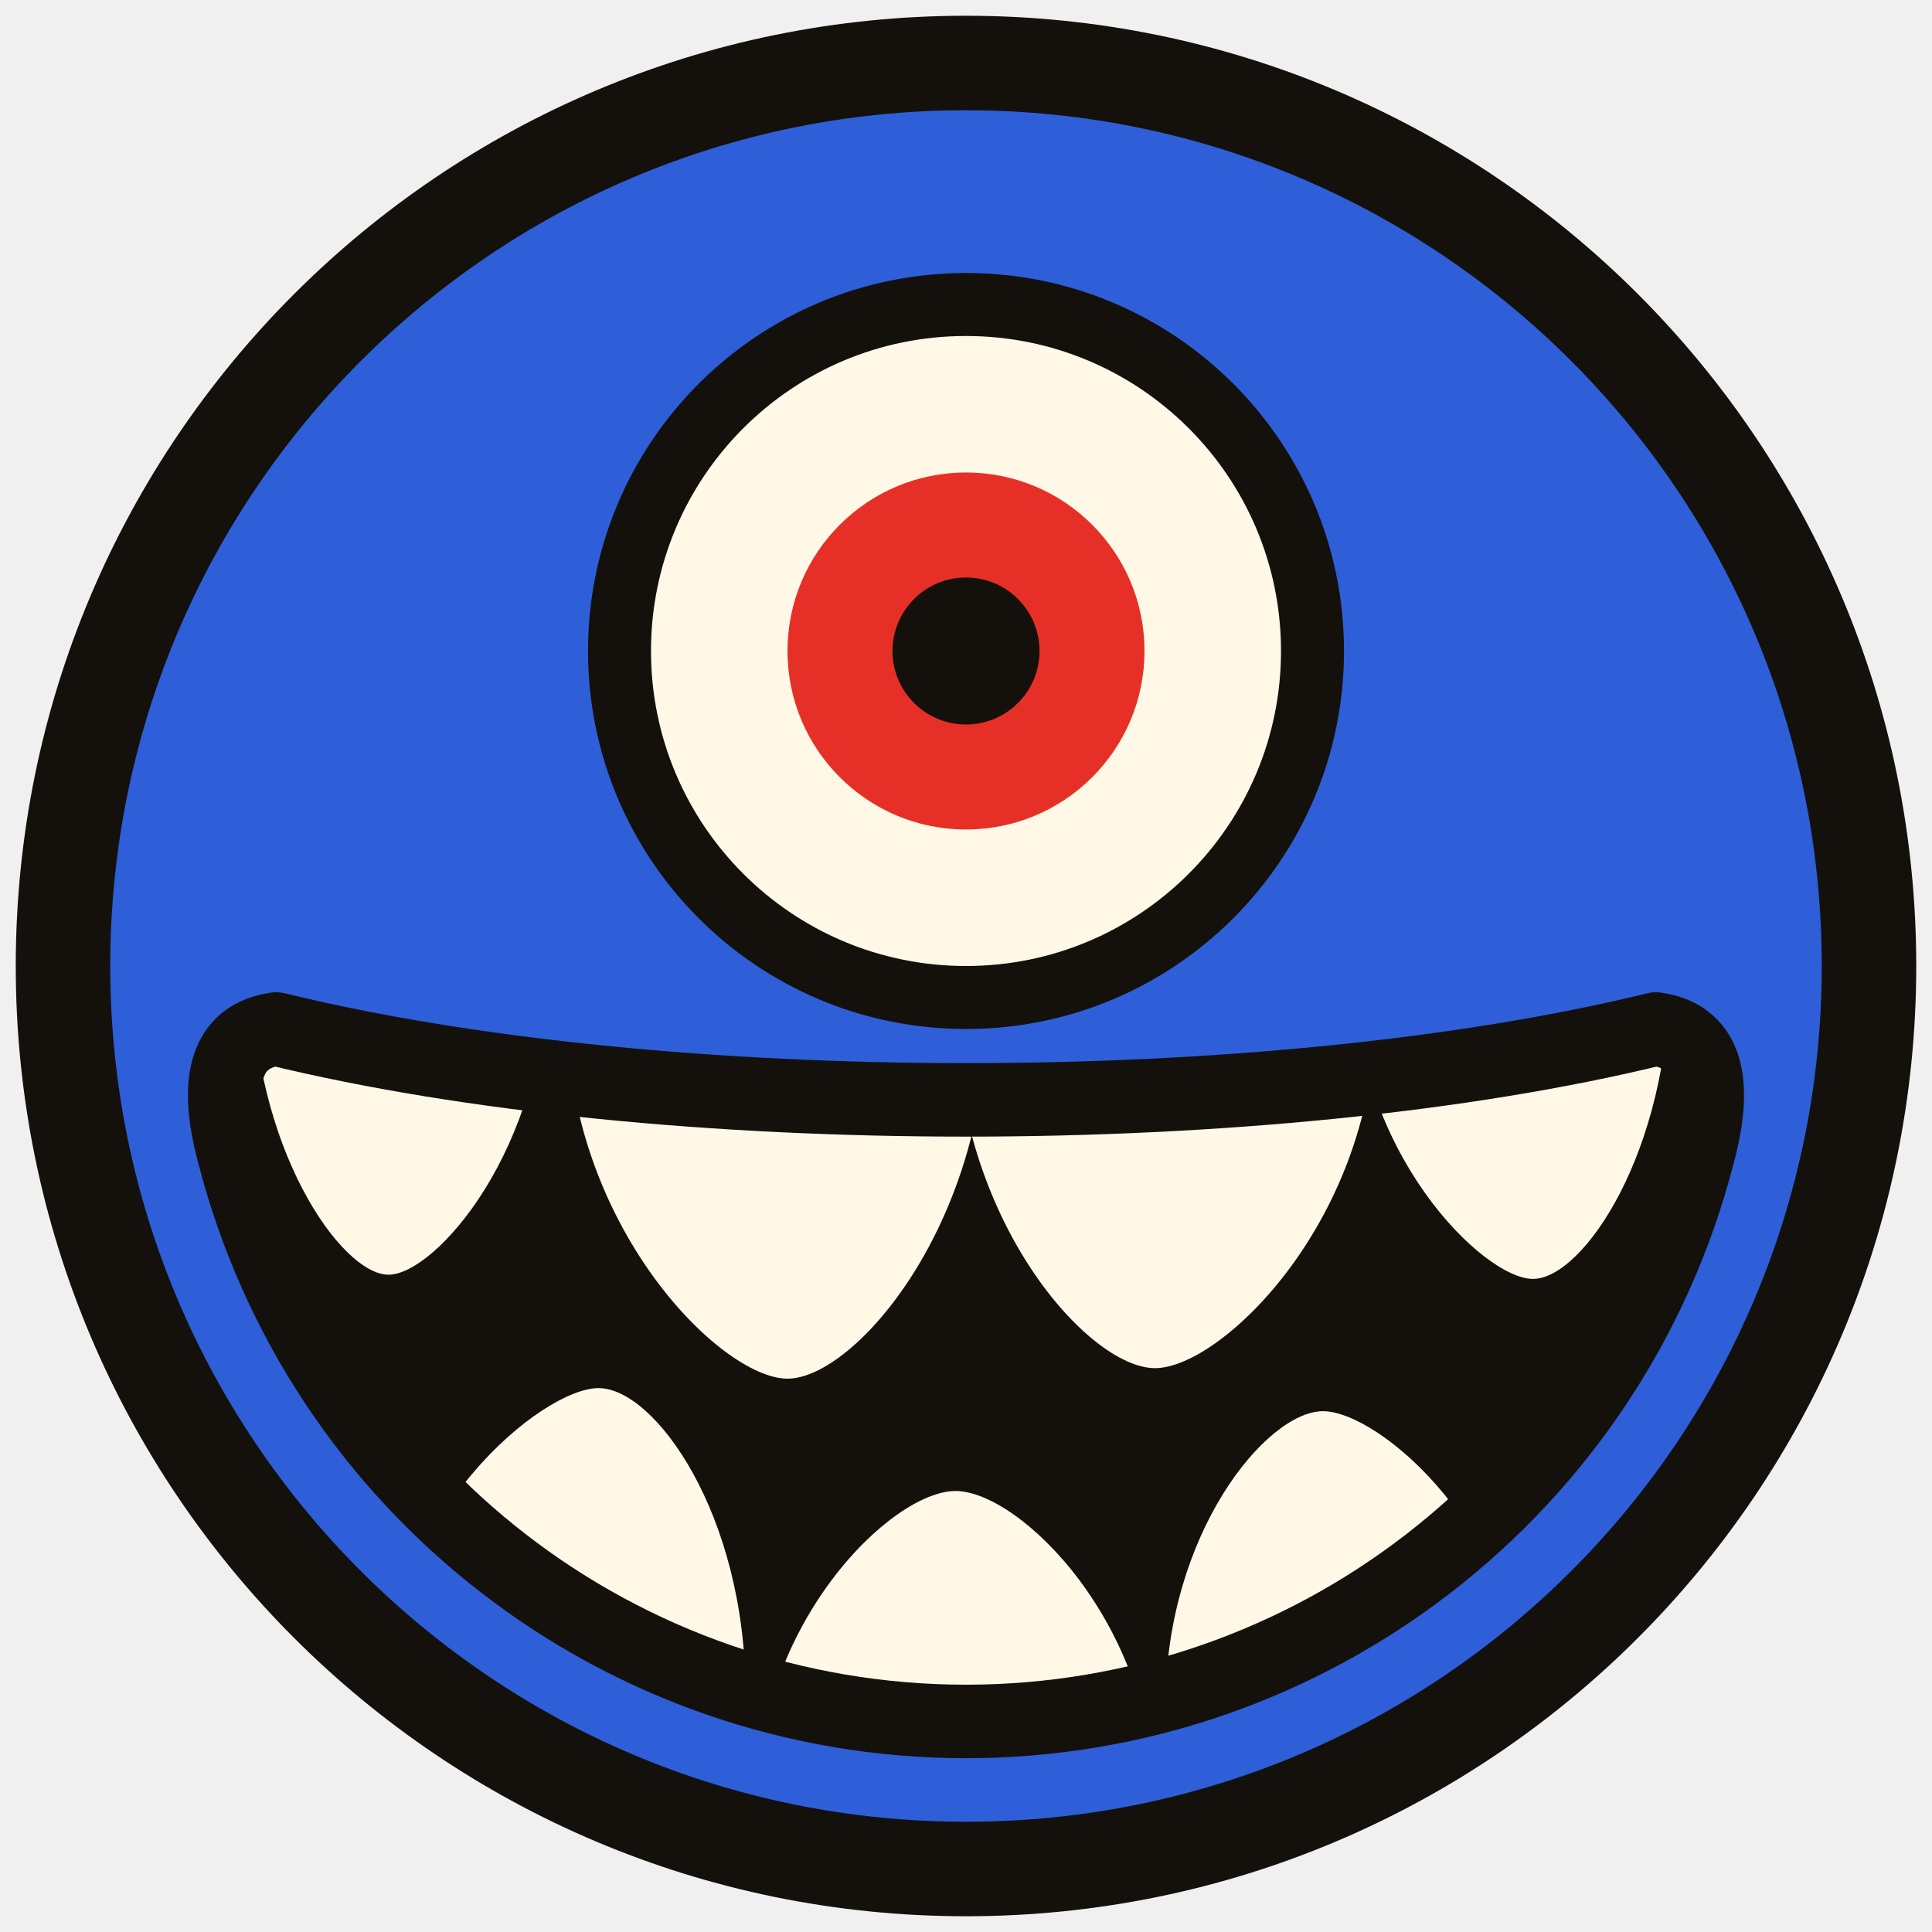
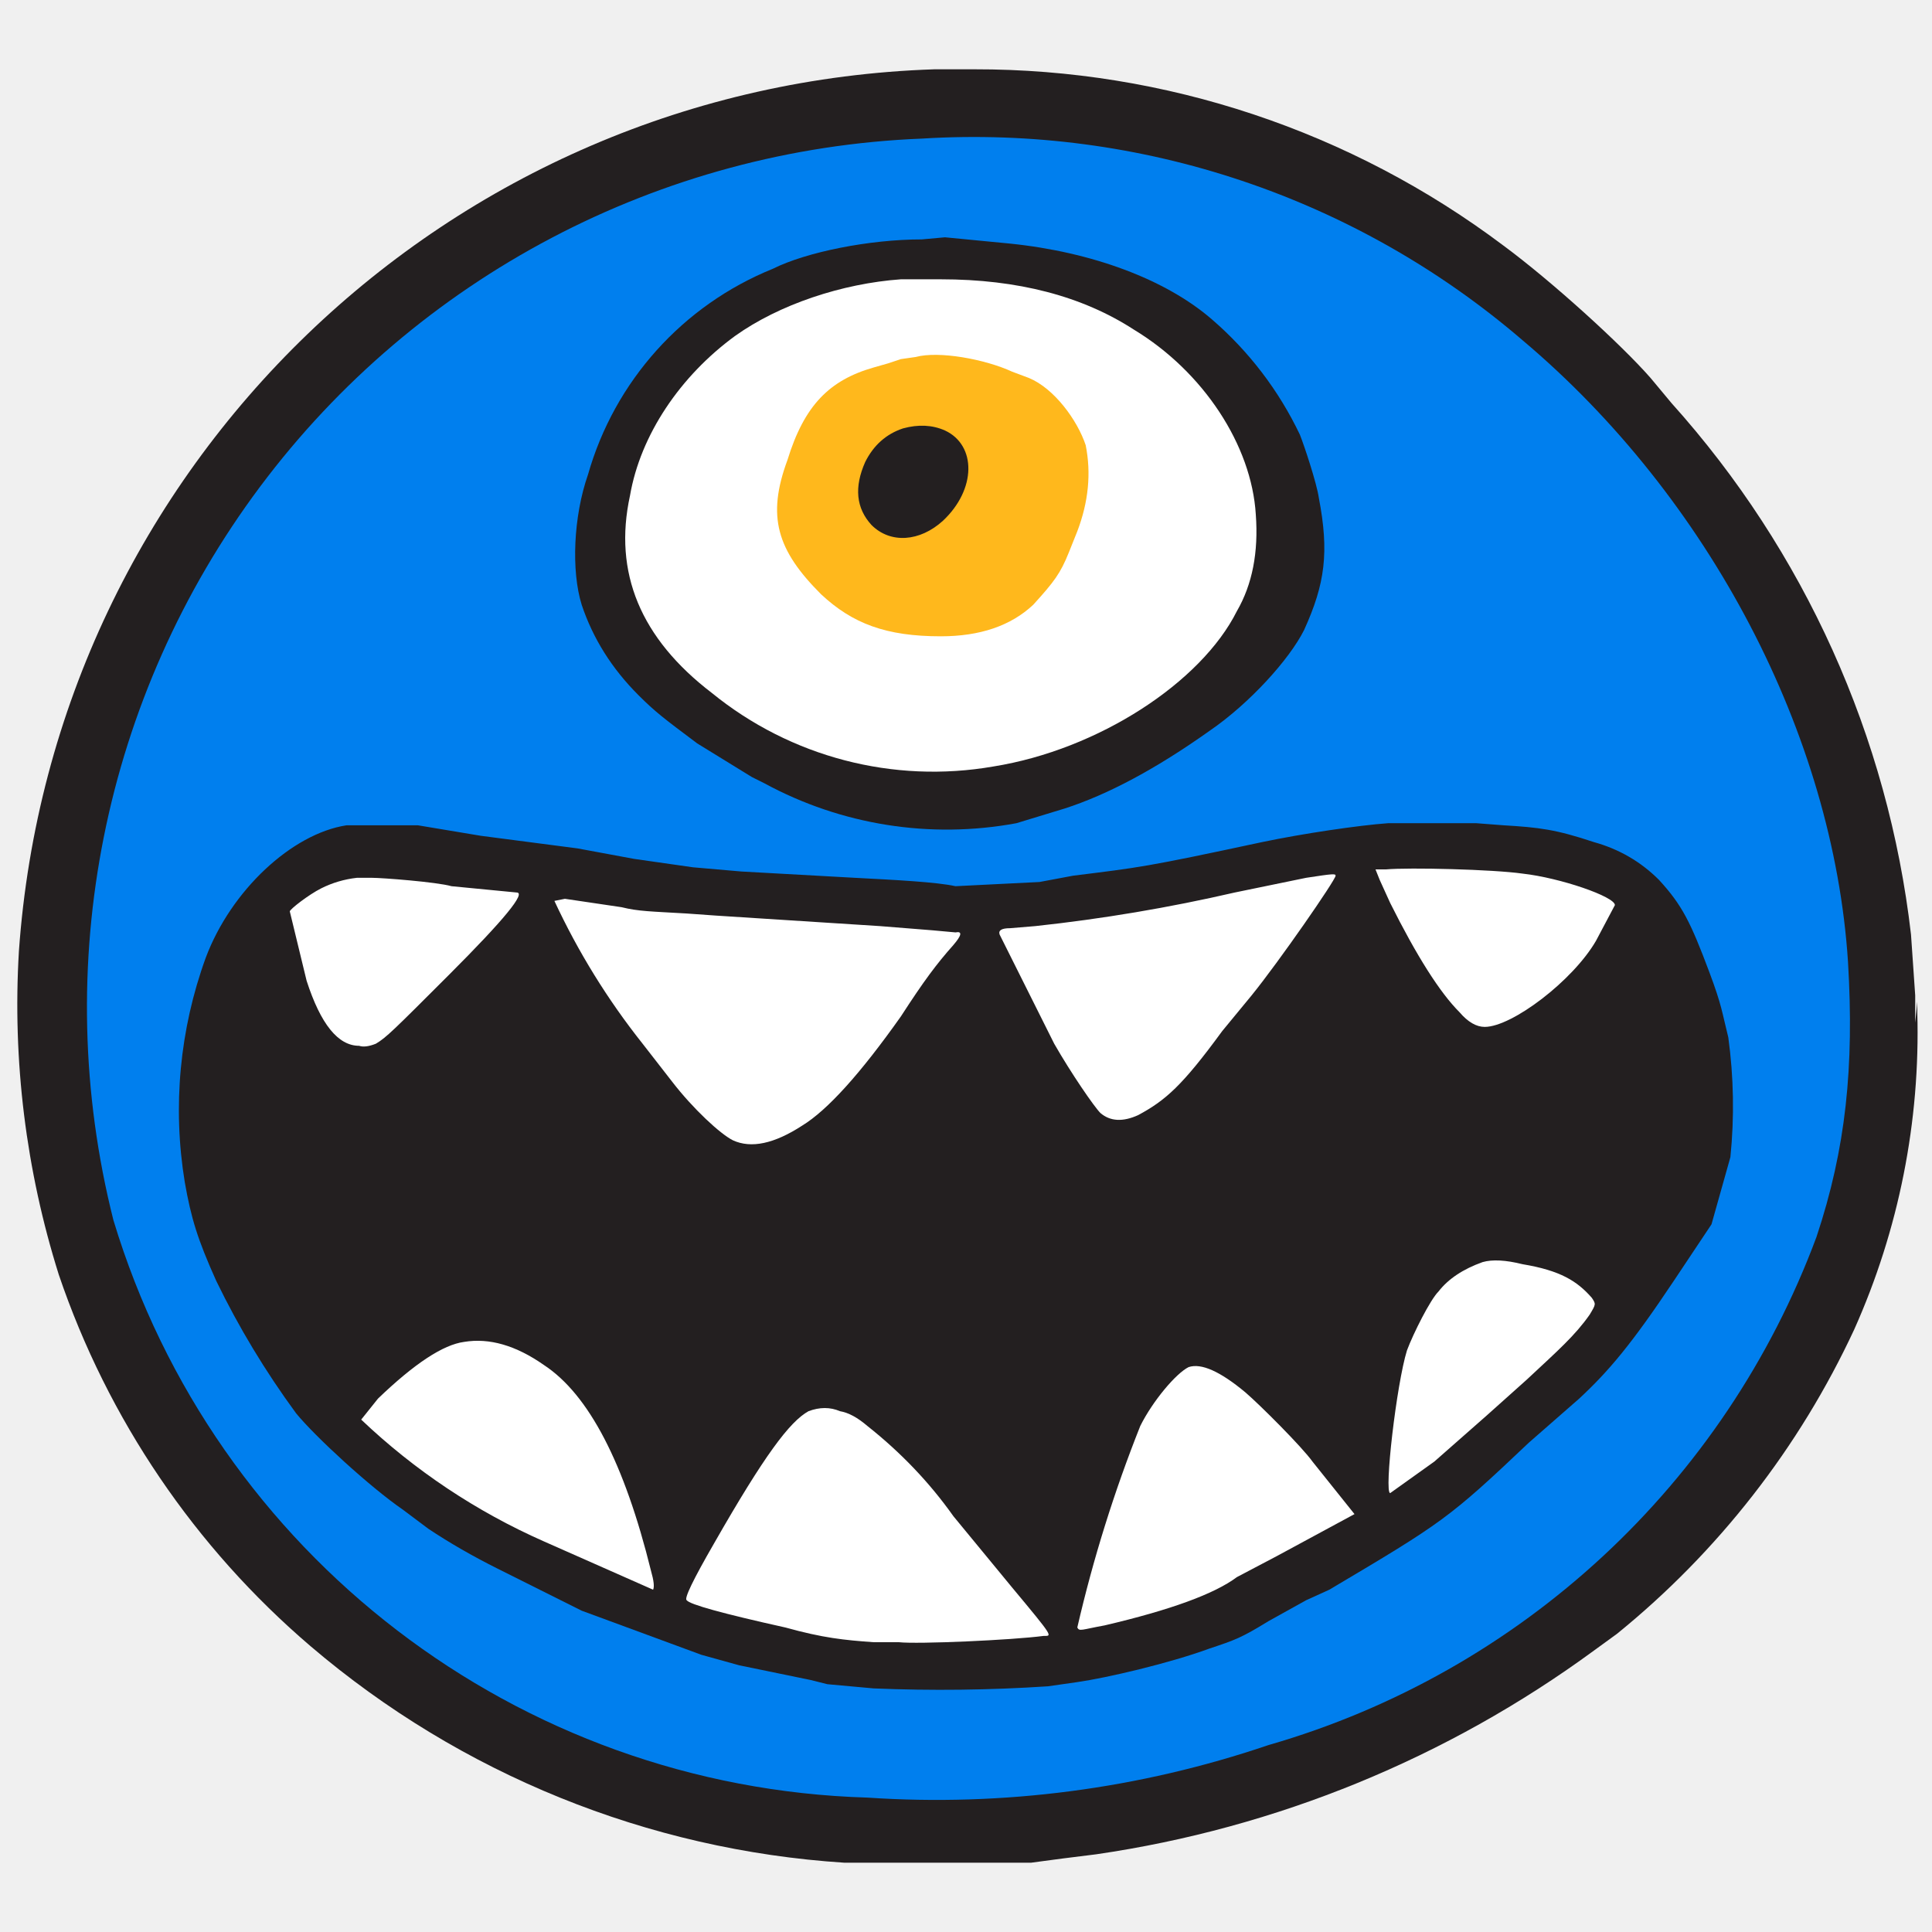
- <svg xmlns="http://www.w3.org/2000/svg" viewBox="8 14 184 184">
+ <svg xmlns="http://www.w3.org/2000/svg" viewBox="40 70 920 920">
  <defs>
    <clipPath id="m">
-       <path d="M34.3,112 C71.1,121 128.9,121 165.7,112 Q172.7,113 169.7,124 A72,72 0 0 1 30.3,124 Q27.3,113 34.3,112 Z" />
+       <path d="M701 462c-14 1-41 5-60 9-56 12-58 12-90 16l-16 3-40 2c-9-2-29-3-48-4l-54-3-23-2-28-4-27-5-46-6-30-5h-34c-26 4-55 31-67 63a212 212 0 0 0-10 107c3 17 6 27 15 47q16 33 38 63c9 11 35 35 51 46l12 9q15 10 33 19l22 11 18 9 57 21 18 5 34 7 8 2 11 1 11 1a771 771 0 0 0 83-1l14-2c14-2 44-9 63-16 12-4 15-5 28-13l18-10 11-5c54-32 57-34 95-70l24-21c14-13 25-26 45-56l18-27 9-32a241 241 0 0 0-1-57c-3-12-3-15-9-31-9-24-13-32-24-44q-13-13-31-18c-18-6-26-7-43-8l-13-1z" />
    </clipPath>
  </defs>
-   <circle cx="100" cy="106" r="86" fill="#2e5fd9" stroke="#14110d" stroke-width="9" />
+   <path d="M485 103A452 452 0 0 0 49 523a428 428 0 0 0 19 154 403 403 0 0 0 120 177 435 435 0 0 0 254 103h89l15-2 16-2a530 530 0 0 0 237-97l11-8a408 408 0 0 0 113-145 346 346 0 0 0 30-151v-5l-1 10v-13l-2-29a457 457 0 0 0-114-253l-10-12c-14-16-47-46-70-63a418 418 0 0 0-252-84zM48 552v8-16z" fill="#231f20" />
+   <path d="M479 136A414 414 0 0 0 94 651a387 387 0 0 0 359 275 491 491 0 0 0 191-25 395 395 0 0 0 261-242c14-42 18-81 15-131-7-108-66-221-155-296a401 401 0 0 0-286-96" fill="#007fee" />
  <g clip-path="url(#m)">
-     <path d="M34.3,112 C71.1,121 128.9,121 165.7,112 Q172.7,113 169.7,124 A72,72 0 0 1 30.3,124 Q27.3,113 34.3,112 Z" fill="#14110d" />
-     <path d="M32,106.4 C32,123.3 40.5,135.4 45,135.4 C49.5,135.4 60,123.3 60,106.4 Z" fill="#fff8e7" />
-     <path d="M62,110.3 C62,130.6 76.6,145.3 83,145.3 C89.4,145.3 102,130.6 102,110.3 Z" fill="#fff8e7" />
-     <path d="M99,110.3 C99,130 111.6,144.3 118,144.3 C124.4,144.3 139,130 139,110.3 Z" fill="#fff8e7" />
-     <path d="M137,106.8 C137,123.6 149.2,135.8 154,135.8 C158.8,135.8 167,123.6 167,106.8 Z" fill="#fff8e7" />
-     <path d="M45,175.2 C45,158.3 59.6,146.2 65,146.2 C70.4,146.2 79,158.3 79,175.2 Z" fill="#fff8e7" />
-     <path d="M80,186 C80,168.6 92.9,156 99,156 C105.1,156 118,168.6 118,186 Z" fill="#fff8e7" />
-     <path d="M119,176.4 C119,160.1 128.6,148.4 134,148.4 C139.4,148.4 153,160.1 153,176.4 Z" fill="#fff8e7" />
+     <path d="M701 462c-14 1-41 5-60 9-56 12-58 12-90 16l-16 3-40 2c-9-2-29-3-48-4l-54-3-23-2-28-4-27-5-46-6-30-5h-34c-26 4-55 31-67 63a212 212 0 0 0-10 107c3 17 6 27 15 47q16 33 38 63c9 11 35 35 51 46l12 9q15 10 33 19l22 11 18 9 57 21 18 5 34 7 8 2 11 1 11 1a771 771 0 0 0 83-1l14-2c14-2 44-9 63-16 12-4 15-5 28-13l18-10 11-5c54-32 57-34 95-70l24-21c14-13 25-26 45-56l18-27 9-32a241 241 0 0 0-1-57c-3-12-3-15-9-31-9-24-13-32-24-44q-13-13-31-18c-18-6-26-7-43-8l-13-1z" fill="#231f20" />
+     <path d="M700 484h-5l2 5 5 11q19 38 33 52 6 7 12 7c13 0 42-22 53-41l9-17c0-4-26-13-44-15-14-2-54-3-65-2m-38 4-34 7a807 807 0 0 1-95 16l-12 1q-6 0-5 3l26 52c8 14 19 30 22 33q7 6 18 1c13-7 21-14 40-40l14-17c13-16 40-55 40-57 0-1-1-1-14 1m-452 0q-9 1-17 5c-6 3-15 10-15 11l8 33q10 31 25 31 3 1 8-1c5-3 8-6 35-33q39-39 32-39l-31-3c-7-2-33-4-38-4zm94 11a339 339 0 0 0 42 68l14 18c10 13 23 25 29 28q13 6 33-7 18-11 47-52c11-17 17-25 25-34q6-7 1-6l-11-1-25-2-78-5-14-1c-17-1-23-1-31-3l-27-4z" fill="#ffffff" />
+     <path d="M746 671q-14 5-21 14c-4 4-12 20-15 28-5 16-11 68-8 68l21-15 25-22 19-17c15-14 23-21 30-31 3-5 3-5 1-8-7-8-15-13-33-16q-12-3-19-1m-485 38q-15 2-41 27l-8 10a305 305 0 0 0 87 58l52 23q1-2-1-9-19-77-51-98-20-14-38-11m345 12c-6 3-17 16-23 28a662 662 0 0 0-30 96c1 2 2 1 13-1q47-11 63-23l19-10 37-20-4-5-16-20c-5-7-25-27-32-33q-18-15-27-12m-181 21c-9 5-21 21-45 63q-15 26-13 27 2 3 47 13c18 5 28 6 42 7h12c9 1 54-1 69-3 4 0 5 1-15-23l-28-34q-17-24-41-43-7-6-13-7-7-3-15 0" fill="#ffffff" />
  </g>
-   <path d="M34.3,112 C71.1,121 128.9,121 165.7,112 Q172.7,113 169.7,124 A72,72 0 0 1 30.3,124 Q27.3,113 34.3,112 Z" fill="none" stroke="#14110d" stroke-width="7" stroke-linejoin="round" />
-   <circle cx="100" cy="76" r="33" fill="#fff8e7" stroke="#14110d" stroke-width="6" />
-   <circle cx="100" cy="76" r="17" fill="#e63027" />
-   <circle cx="100" cy="76" r="7" fill="#14110d" />
+   <path d="M479 184c-25 0-55 6-71 14a150 150 0 0 0-88 98c-7 20-8 46-3 62q8 24 27 43c8 8 12 11 28 23l26 16 6 3a182 182 0 0 0 120 19l23-7q31-10 69-37c19-13 38-34 45-48 10-22 12-37 7-63-1-7-7-25-9-30a168 168 0 0 0-42-55c-22-19-57-32-96-36l-31-3z" fill="#231f20" />
+   <path d="M469 203c-28 2-58 12-79 27-26 19-45 47-50 76q-12 55 39 94a167 167 0 0 0 134 35c50-8 99-40 116-74q11-19 9-46c-2-33-25-68-58-88q-37-24-92-24z" fill="#ffffff" />
+   <path d="m476 240-7 1-6 2-7 2c-21 6-33 18-41 44-10 27-5 43 16 64 15 14 31 20 57 20q28 0 44-15c10-11 13-15 17-25l4-10q8-21 4-41c-4-12-15-27-27-32l-8-3c-13-6-35-10-46-7" fill="#ffb81c" />
+   <path d="M470 274q-12 4-18 16-8 18 3 30c9 9 23 8 34-2 16-15 16-36 1-43q-9-4-20-1" fill="#231f20" />
</svg>
